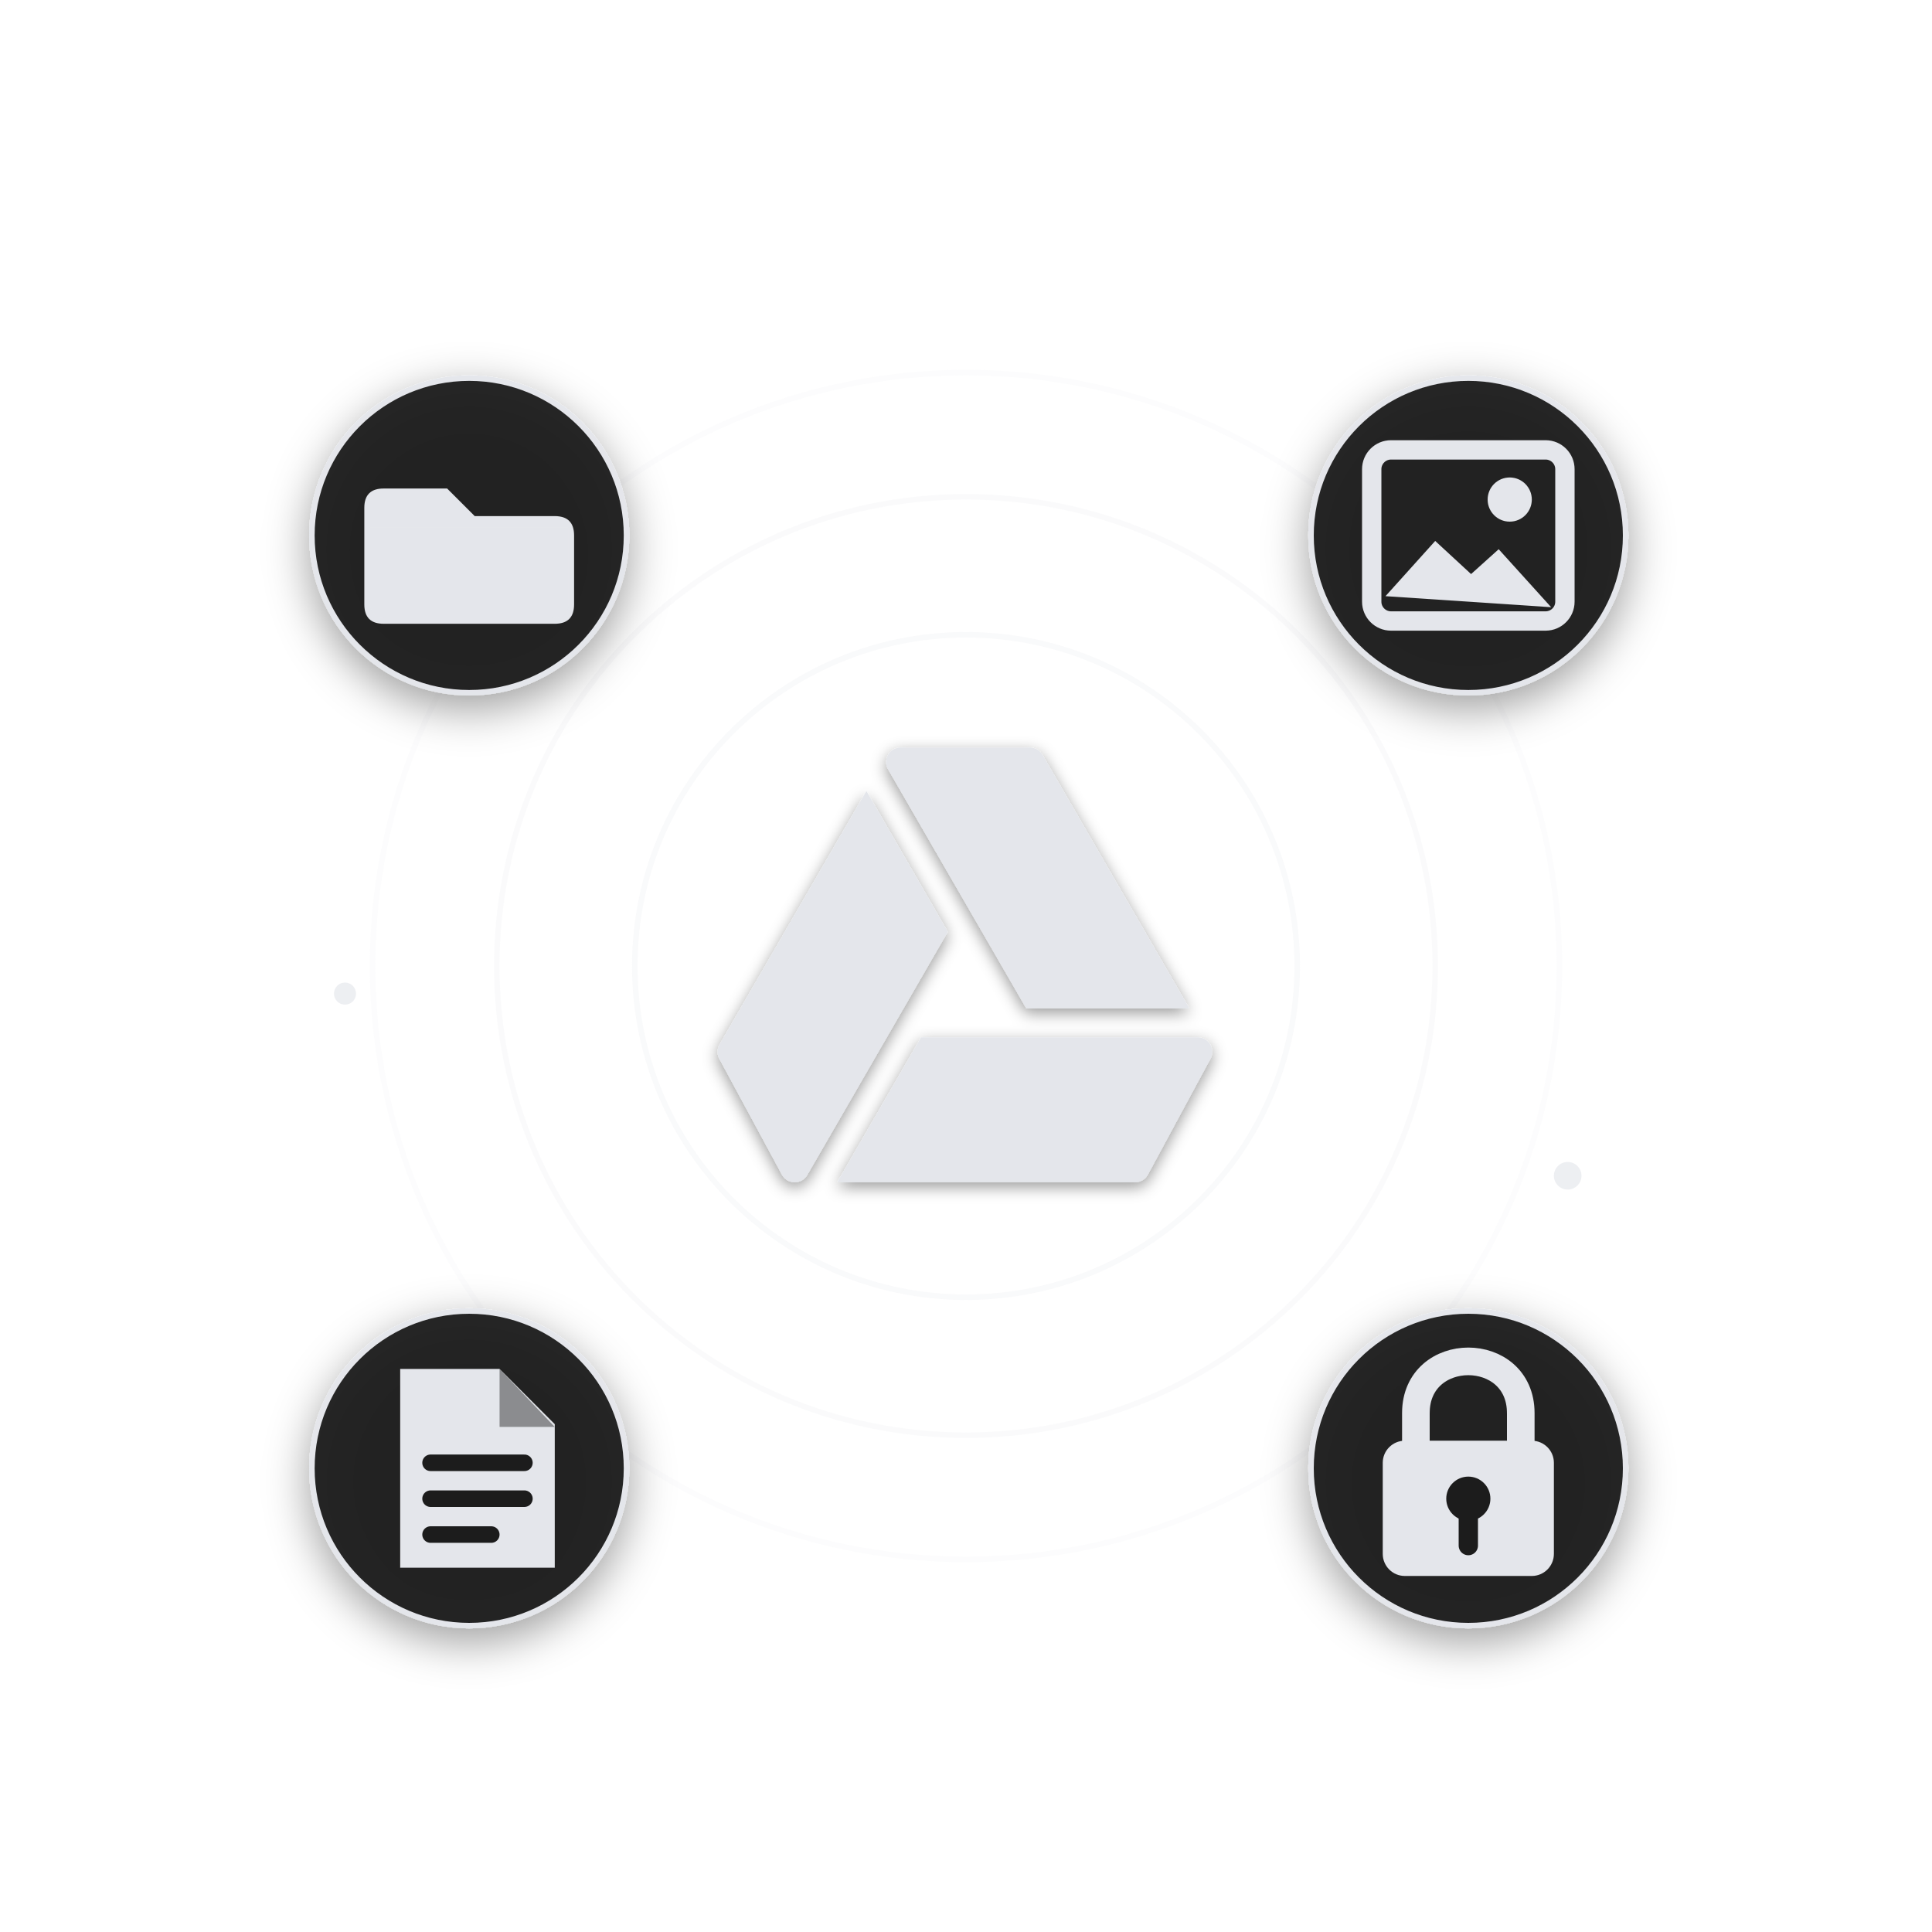
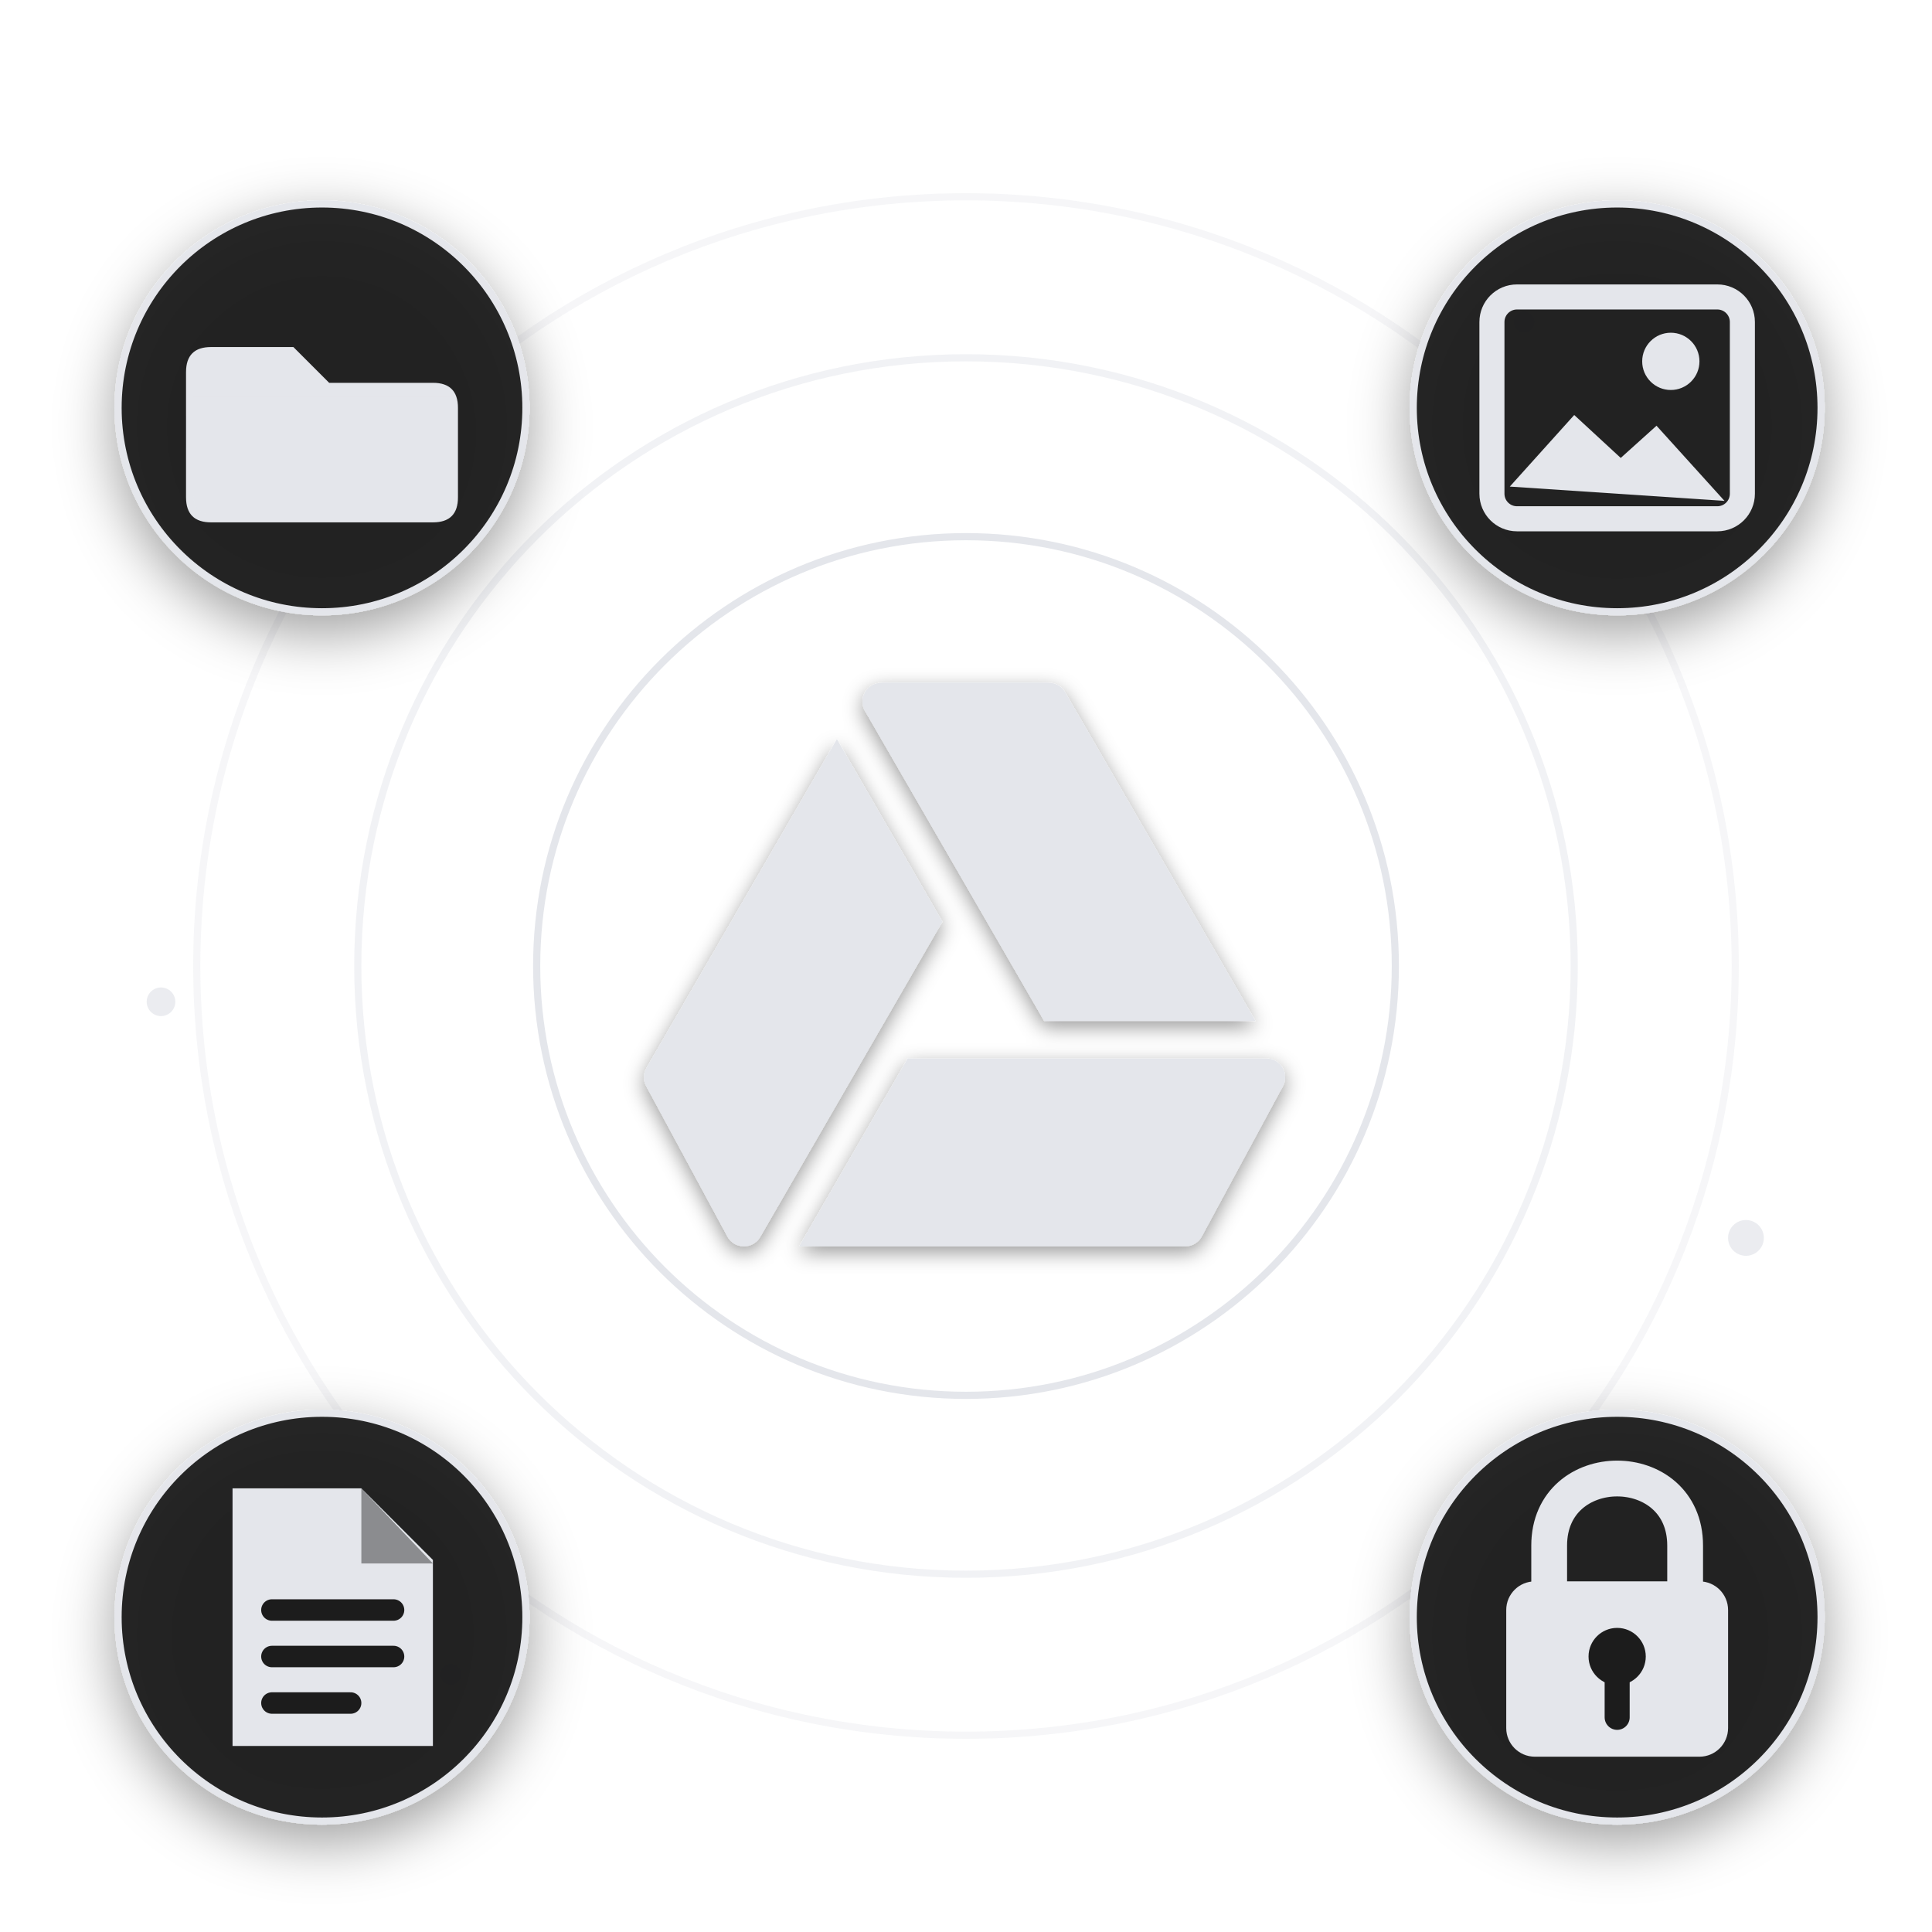
- <svg xmlns="http://www.w3.org/2000/svg" width="500" height="500" viewBox="0 0 700 700" role="img" aria-labelledby="driveIllustrationTitle driveIllustrationDescription">
+ <svg xmlns="http://www.w3.org/2000/svg" width="500" height="500" viewBox="80 80 540 540" role="img" aria-labelledby="driveIllustrationTitle driveIllustrationDescription">
  <defs>
    <filter id="softShadow" x="-40%" y="-40%" width="180%" height="180%">
      <feDropShadow dx="0" dy="5" stdDeviation="8" flood-color="#000000" flood-opacity="0.4" />
    </filter>
  </defs>
-   <circle cx="350" cy="350" r="215" fill="none" stroke="#e4e6eb" stroke-width="2" opacity="0.12" />
-   <circle cx="350" cy="350" r="170" fill="none" stroke="#e4e6eb" stroke-width="2" opacity="0.18" />
-   <g fill="#e4e6eb" opacity="0.65">
+   <circle cx="350" cy="350" r="215" fill="none" stroke="#e4e6eb" stroke-width="2" opacity="0.35" />
+   <circle cx="350" cy="350" r="170" fill="none" stroke="#e4e6eb" stroke-width="2" opacity="0.5" />
+   <g fill="#e4e6eb" opacity="0.75">
    <circle cx="125" cy="360" r="4" />
    <circle cx="568" cy="426" r="5" />
    <circle cx="506" cy="170" r="3" />
    <circle cx="206" cy="548" r="3" />
    <circle cx="180" cy="205" r="2.5" />
  </g>
-   <circle cx="350" cy="350" r="120" fill="none" stroke="#e4e6eb" stroke-width="2" opacity="0.22" />
+   <circle cx="350" cy="350" r="120" fill="none" stroke="#e4e6eb" stroke-width="2" opacity="1" />
  <g transform="translate(260 260) scale(0.35)" filter="url(#softShadow)">
    <path d="                 M323.303 31                 H189.504                 c-5.361 0-10.313 2.856-12.993 7.5                 s-2.681 10.356 0 15                 L319.553 301                 h168.726                 L336.281 38.485                 A15.01 15.01 0 0 0 323.303 31                  M154.034 75.947                 2.023 338.485                 a14.99 14.99 0 0 0-.22 14.648                 l64.805 120                 a14.99 14.99 0 0 0 12.979 7.866                 h.22                 a15.01 15.01 0 0 0 12.993-7.5                 l145.494-251.757                 z                  M509.88 338.31                 a14.99 14.99 0 0 0-12.876-7.31                 h-286.41                 l-86.678 150                 H432.2                 a15 15 0 0 0 13.198-7.866                 l64.805-120                 a15.03 15.03 0 0 0-.323-14.824             " fill="#e4e6eb" />
  </g>
  <g transform="translate(108 132)" filter="url(#softShadow)">
    <circle cx="62" cy="62" r="57" fill="#1f1f1f" stroke="#e4e6eb" stroke-width="2" opacity="0.95" />
    <path d="                 M31 45                 H54                 L64 55                 H93                 Q100 55 100 62                 V87                 Q100 94 93 94                 H31                 Q24 94 24 87                 V52                 Q24 45 31 45                 Z             " fill="#e4e6eb" />
    <path d="                 M26 59                 H98                 V87                 Q98 92 92 92                 H32                 Q26 92 26 86                 Z             " fill="#e4e6eb" opacity="0.72" />
  </g>
  <g transform="translate(470 132)" filter="url(#softShadow)">
    <circle cx="62" cy="62" r="57" fill="#1f1f1f" stroke="#e4e6eb" stroke-width="2" opacity="0.95" />
    <rect x="27" y="31" width="70" height="62" rx="7" fill="none" stroke="#e4e6eb" stroke-width="7" />
    <circle cx="77" cy="49" r="8" fill="#e4e6eb" />
    <path d="                 M32 84                 L50 64                 L63 76                 L73 67                 L92 88                 Z             " fill="#e4e6eb" />
  </g>
  <g transform="translate(108 470)" filter="url(#softShadow)">
    <circle cx="62" cy="62" r="57" fill="#1f1f1f" stroke="#e4e6eb" stroke-width="2" opacity="0.95" />
    <path d="                 M37 26                 H73                 L93 46                 V98                 H37                 Z             " fill="#e4e6eb" />
    <path d="                 M73 26                 V47                 H93                 Z             " fill="#1f1f1f" opacity="0.45" />
    <path d="M48 60 H82" stroke="#1f1f1f" stroke-width="6" stroke-linecap="round" />
    <path d="M48 73 H82" stroke="#1f1f1f" stroke-width="6" stroke-linecap="round" />
    <path d="M48 86 H70" stroke="#1f1f1f" stroke-width="6" stroke-linecap="round" />
  </g>
  <g transform="translate(470 470)" filter="url(#softShadow)">
    <circle cx="62" cy="62" r="57" fill="#1f1f1f" stroke="#e4e6eb" stroke-width="2" opacity="0.95" />
    <rect x="31" y="52" width="62" height="49" rx="8" fill="#e4e6eb" />
    <path d="                 M43 52                 V42                 C43 17 81 17 81 42                 V52             " fill="none" stroke="#e4e6eb" stroke-width="10" stroke-linecap="round" />
    <circle cx="62" cy="73" r="8" fill="#1f1f1f" />
    <path d="M62 79 V90" stroke="#1f1f1f" stroke-width="7" stroke-linecap="round" />
  </g>
</svg>
